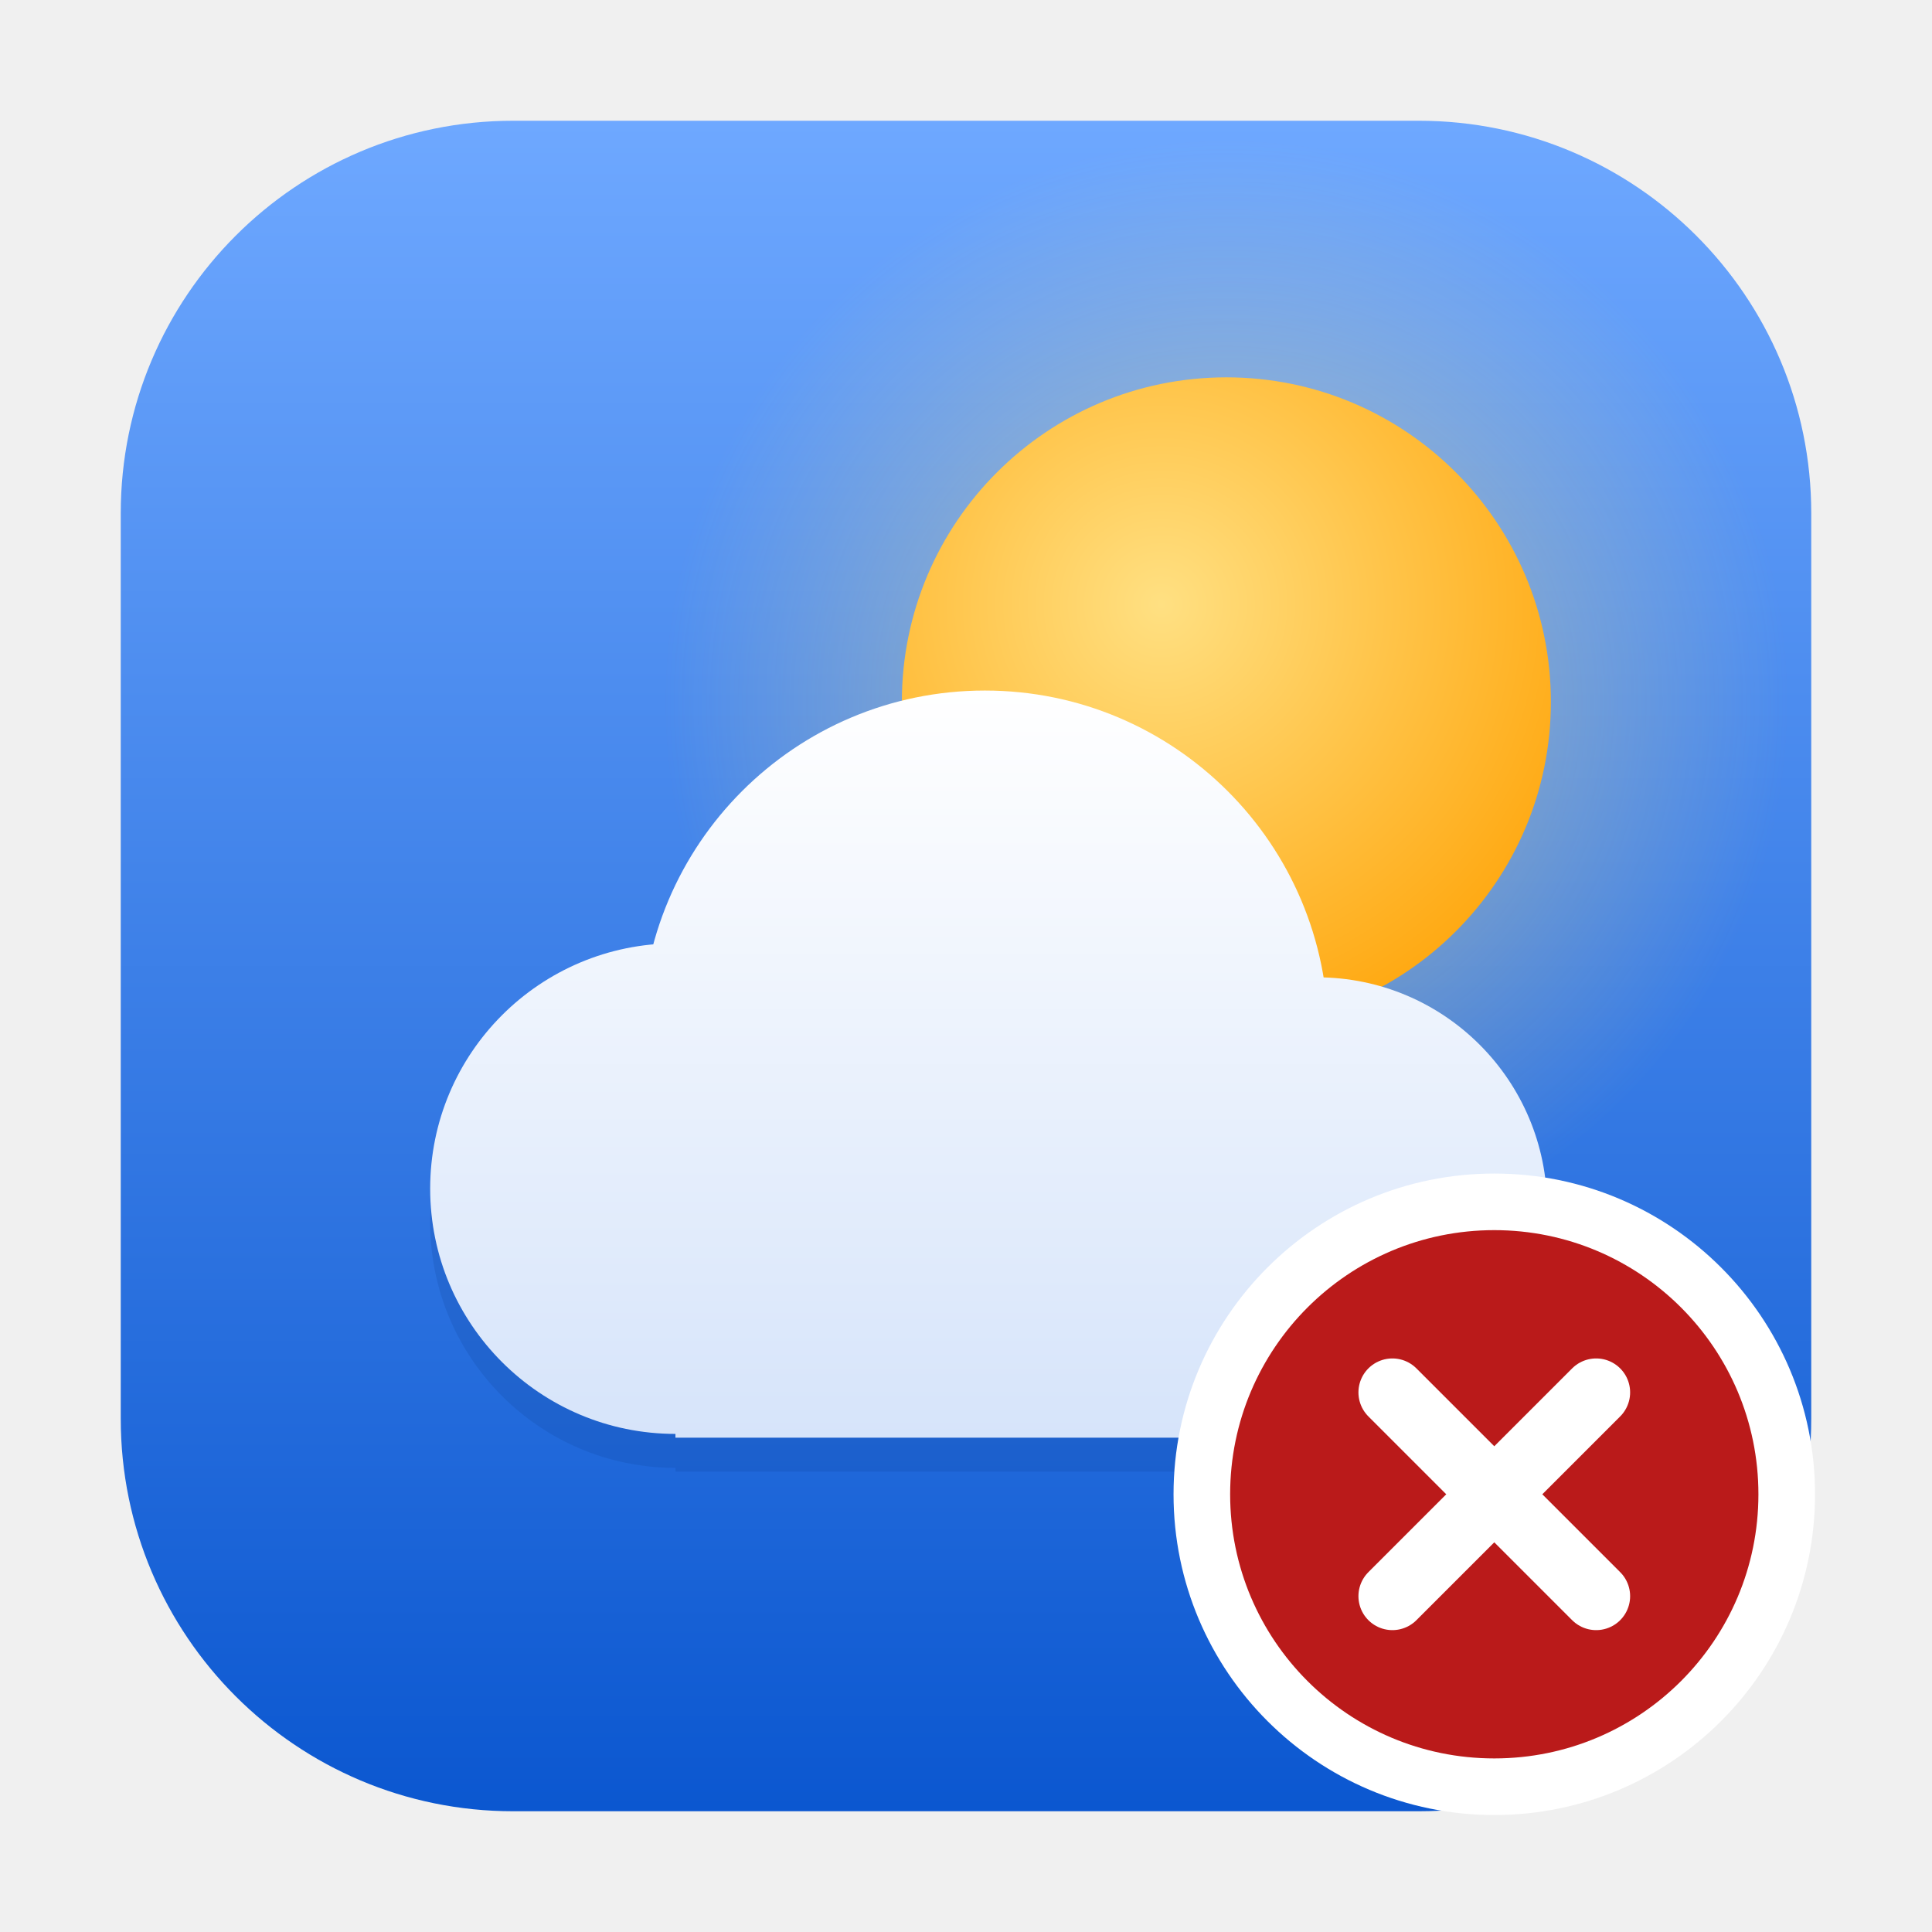
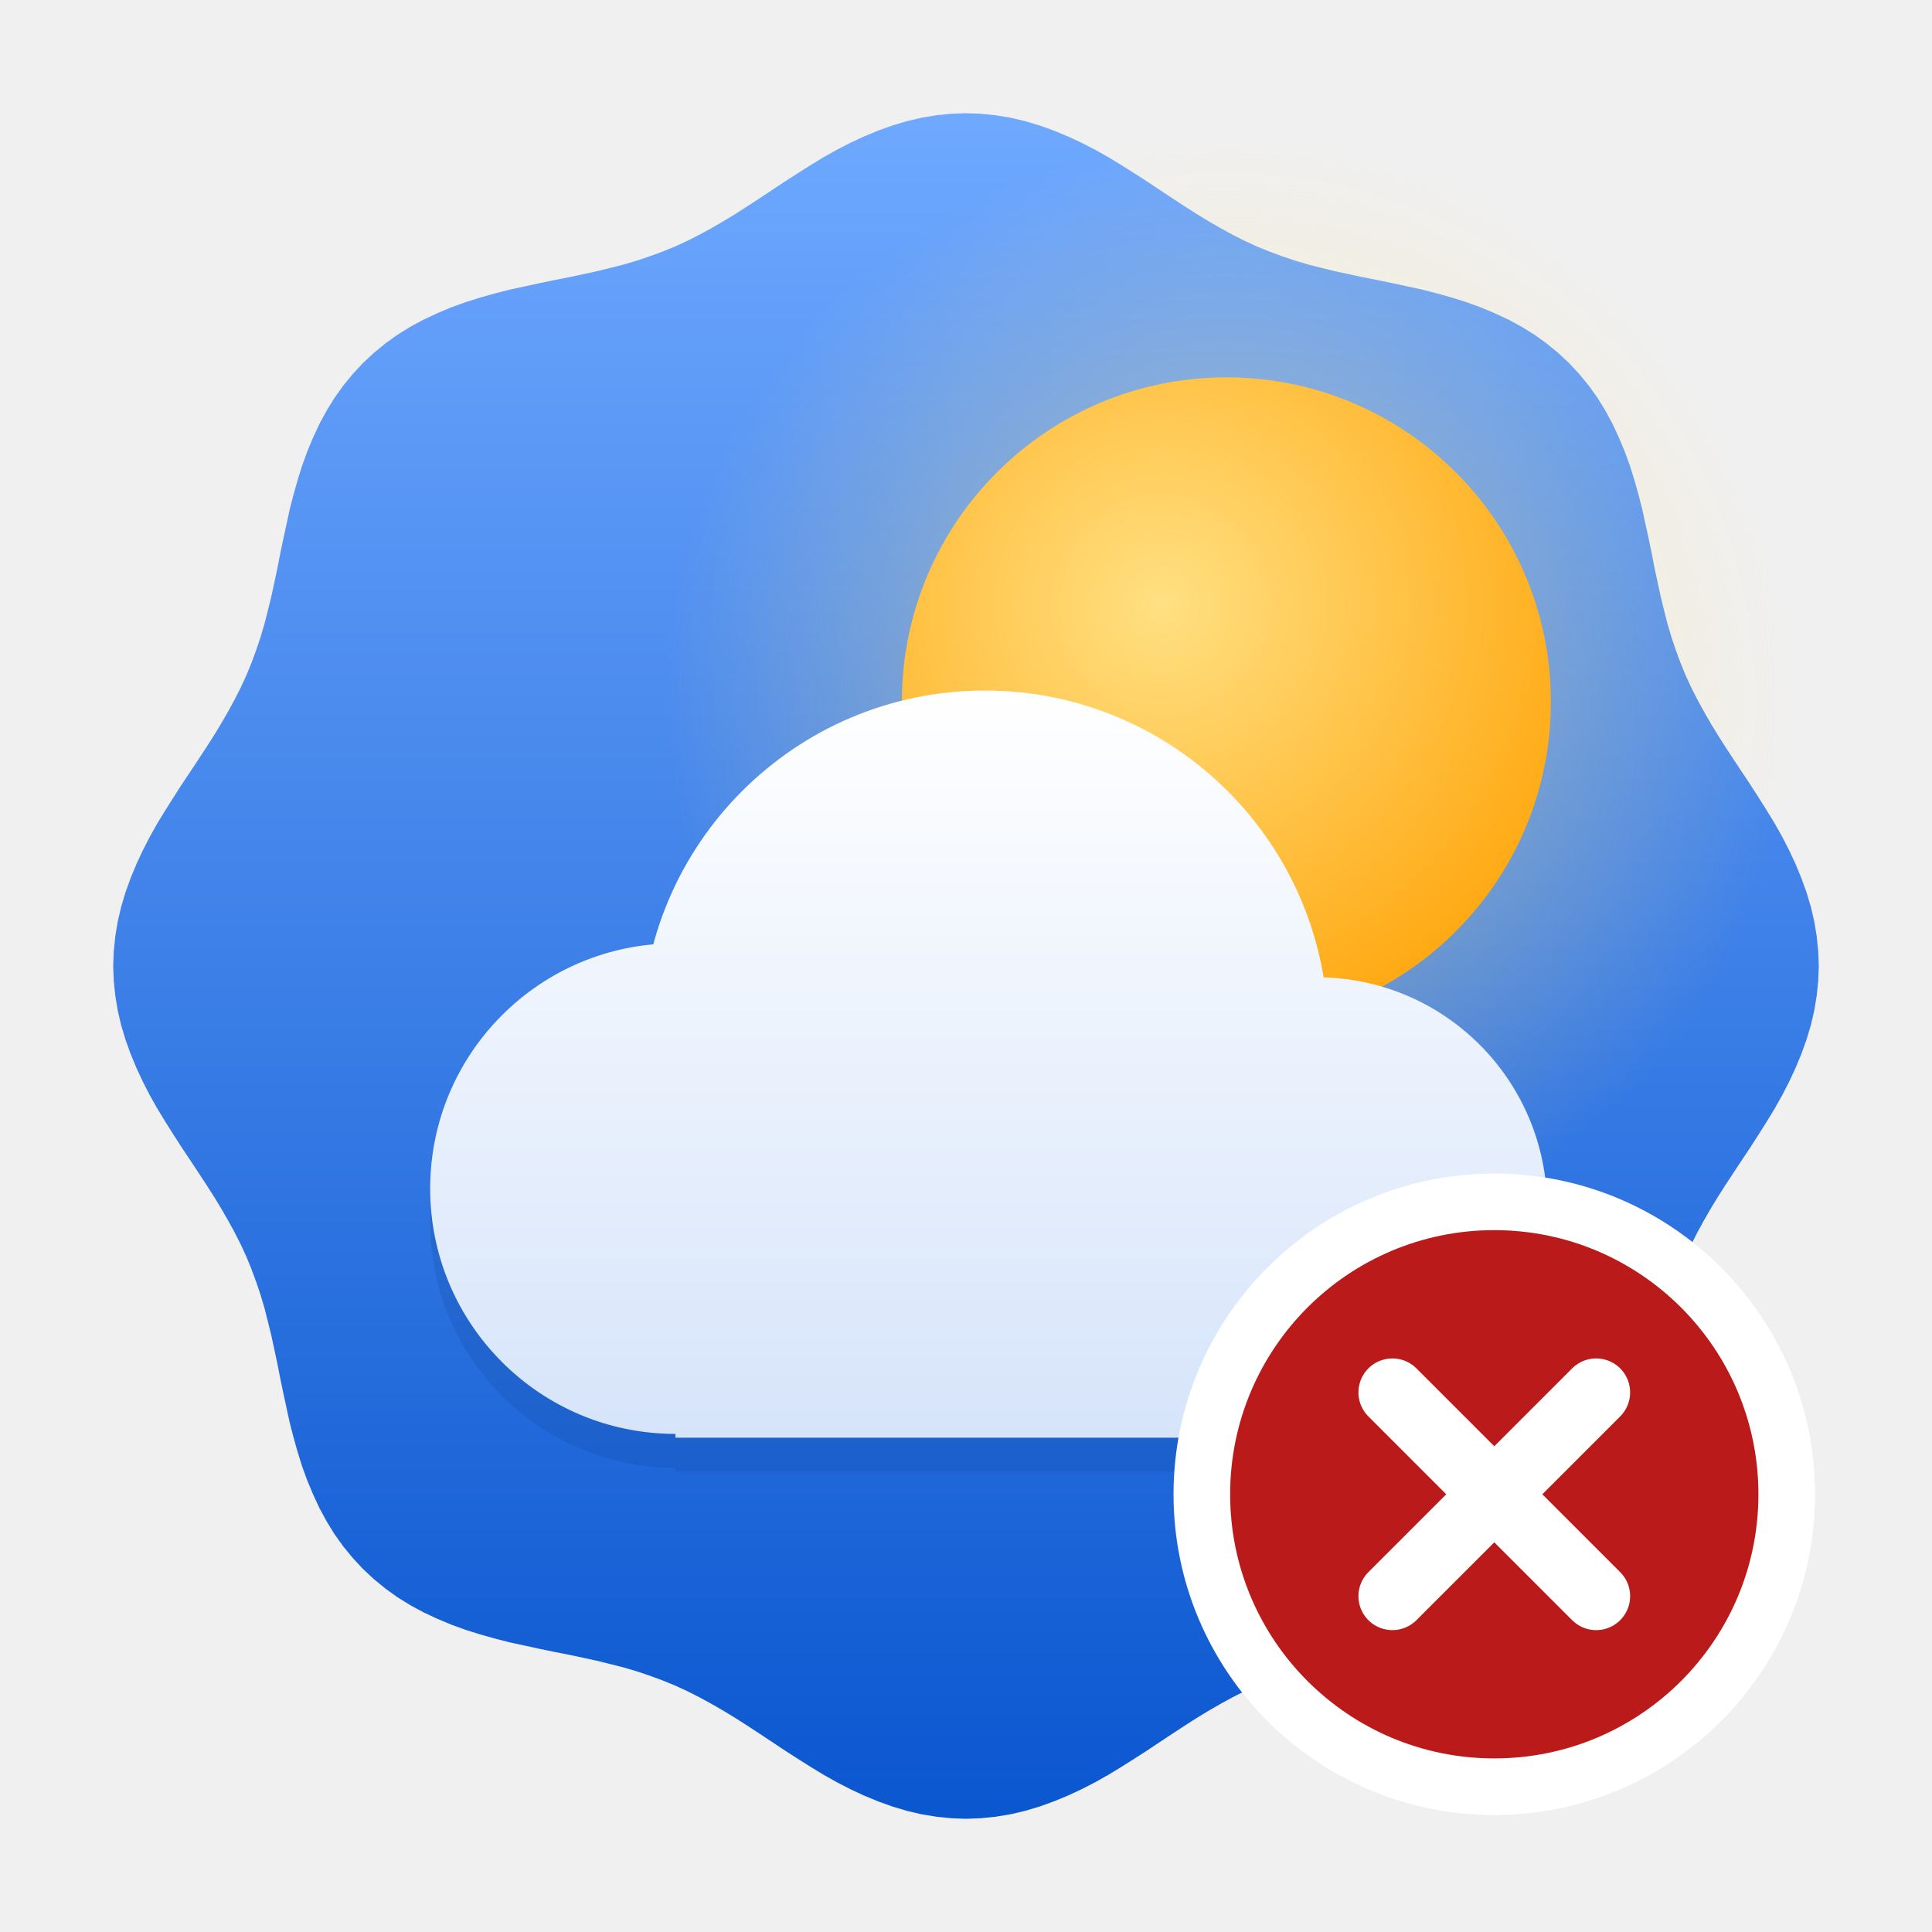
<svg xmlns="http://www.w3.org/2000/svg" viewBox="0 0 1024 1024">
  <defs>
    <linearGradient id="bg" x1="0" y1="0" x2="0" y2="1">
      <stop offset="0" stop-color="#6EA8FF" />
      <stop offset="1" stop-color="#0B57D0" />
    </linearGradient>
    <radialGradient id="sun" cx=".4" cy=".35" r=".8">
      <stop offset="0" stop-color="#FFE082" />
      <stop offset="1" stop-color="#FFA000" />
    </radialGradient>
    <radialGradient id="glow" cx=".5" cy=".5" r=".5">
      <stop offset="0" stop-color="#FFE082" stop-opacity=".55" />
      <stop offset="1" stop-color="#FFE082" stop-opacity="0" />
    </radialGradient>
    <linearGradient id="cl" gradientUnits="userSpaceOnUse" x1="0" y1="366" x2="0" y2="762">
      <stop offset="0" stop-color="#FFFFFF" />
      <stop offset="1" stop-color="#D6E4FA" />
    </linearGradient>
  </defs>
-   <rect x="64" y="64" width="896" height="896" rx="208" fill="url(#bg)" />
+   <path d="M964.0 512.0 L963.7 519.9 L962.9 527.7 L961.6 535.6 L959.8 543.3 L957.5 551.0 L954.8 558.5 L951.7 566.0 L948.3 573.3 L944.6 580.5 L940.6 587.6 L936.4 594.5 L932.1 601.3 L927.8 608.0 L923.4 614.6 L919.1 621.1 L914.9 627.5 L910.8 633.9 L906.9 640.3 L903.2 646.7 L899.7 653.1 L896.4 659.6 L893.4 666.1 L890.7 672.7 L888.2 679.5 L885.9 686.3 L883.8 693.4 L882.0 700.5 L880.2 707.8 L878.6 715.2 L877.0 722.7 L875.5 730.4 L873.9 738.1 L872.2 745.9 L870.5 753.8 L868.5 761.6 L866.3 769.4 L863.9 777.1 L861.1 784.8 L858.0 792.2 L854.6 799.5 L850.8 806.5 L846.6 813.3 L842.0 819.7 L837.0 825.8 L831.6 831.6 L825.8 837.0 L819.7 842.0 L813.3 846.6 L806.5 850.8 L799.5 854.6 L792.2 858.0 L784.8 861.1 L777.1 863.9 L769.4 866.3 L761.6 868.5 L753.8 870.5 L745.9 872.2 L738.1 873.9 L730.4 875.5 L722.7 877.0 L715.2 878.6 L707.8 880.2 L700.5 882.0 L693.4 883.8 L686.3 885.9 L679.5 888.2 L672.7 890.7 L666.1 893.4 L659.6 896.4 L653.1 899.7 L646.7 903.2 L640.3 906.9 L633.9 910.8 L627.5 914.9 L621.1 919.1 L614.6 923.4 L608.0 927.8 L601.3 932.1 L594.5 936.4 L587.6 940.6 L580.5 944.6 L573.3 948.3 L566.0 951.7 L558.5 954.8 L551.0 957.5 L543.3 959.8 L535.6 961.6 L527.7 962.9 L519.9 963.7 L512.0 964.0 L504.1 963.7 L496.3 962.9 L488.4 961.6 L480.7 959.8 L473.0 957.5 L465.5 954.8 L458.0 951.7 L450.7 948.3 L443.5 944.6 L436.4 940.6 L429.5 936.4 L422.7 932.1 L416.0 927.8 L409.4 923.4 L402.9 919.1 L396.5 914.9 L390.1 910.8 L383.7 906.9 L377.3 903.2 L370.9 899.7 L364.4 896.4 L357.9 893.4 L351.3 890.7 L344.5 888.2 L337.7 885.9 L330.6 883.8 L323.5 882.0 L316.2 880.2 L308.8 878.6 L301.3 877.0 L293.6 875.5 L285.9 873.9 L278.1 872.2 L270.2 870.5 L262.4 868.5 L254.6 866.3 L246.9 863.9 L239.2 861.1 L231.8 858.0 L224.5 854.6 L217.5 850.8 L210.7 846.6 L204.3 842.0 L198.2 837.0 L192.4 831.6 L187.0 825.8 L182.0 819.7 L177.4 813.3 L173.2 806.5 L169.4 799.5 L166.0 792.2 L162.9 784.8 L160.1 777.1 L157.7 769.4 L155.5 761.6 L153.5 753.8 L151.8 745.9 L150.1 738.1 L148.5 730.4 L147.0 722.7 L145.4 715.2 L143.8 707.8 L142.0 700.5 L140.2 693.4 L138.1 686.3 L135.8 679.5 L133.3 672.7 L130.6 666.1 L127.6 659.6 L124.3 653.1 L120.8 646.7 L117.1 640.3 L113.2 633.9 L109.1 627.5 L104.9 621.1 L100.6 614.6 L96.2 608.0 L91.9 601.3 L87.6 594.5 L83.4 587.6 L79.4 580.5 L75.7 573.3 L72.3 566.0 L69.2 558.5 L66.5 551.0 L64.2 543.3 L62.4 535.6 L61.1 527.7 L60.3 519.9 L60.0 512.0 L60.3 504.1 L61.1 496.3 L62.4 488.4 L64.2 480.7 L66.5 473.0 L69.2 465.5 L72.3 458.0 L75.7 450.7 L79.4 443.5 L83.4 436.4 L87.6 429.5 L91.9 422.7 L96.2 416.0 L100.6 409.4 L104.9 402.9 L109.1 396.5 L113.2 390.1 L117.1 383.7 L120.8 377.3 L124.3 370.9 L127.6 364.4 L130.6 357.9 L133.3 351.3 L135.8 344.5 L138.1 337.7 L140.2 330.6 L142.0 323.5 L143.8 316.2 L145.4 308.8 L147.0 301.3 L148.5 293.6 L150.1 285.9 L151.8 278.1 L153.5 270.2 L155.5 262.4 L157.7 254.6 L160.1 246.9 L162.9 239.2 L166.0 231.8 L169.4 224.5 L173.2 217.5 L177.4 210.7 L182.0 204.3 L187.0 198.2 L192.4 192.4 L198.2 187.0 L204.3 182.0 L210.7 177.4 L217.5 173.2 L224.5 169.4 L231.8 166.0 L239.2 162.9 L246.9 160.1 L254.6 157.7 L262.4 155.5 L270.2 153.5 L278.1 151.8 L285.9 150.1 L293.6 148.5 L301.3 147.0 L308.8 145.4 L316.2 143.8 L323.5 142.0 L330.6 140.2 L337.7 138.1 L344.5 135.8 L351.3 133.3 L357.9 130.6 L364.4 127.6 L370.9 124.3 L377.3 120.8 L383.7 117.1 L390.1 113.2 L396.5 109.1 L402.9 104.9 L409.4 100.6 L416.0 96.2 L422.7 91.9 L429.5 87.6 L436.4 83.4 L443.5 79.4 L450.7 75.7 L458.0 72.3 L465.5 69.2 L473.0 66.5 L480.7 64.2 L488.4 62.4 L496.3 61.1 L504.1 60.3 L512.0 60.0 L519.9 60.3 L527.7 61.1 L535.6 62.4 L543.3 64.2 L551.0 66.5 L558.5 69.2 L566.0 72.3 L573.3 75.7 L580.5 79.4 L587.6 83.4 L594.5 87.6 L601.3 91.9 L608.0 96.2 L614.6 100.6 L621.1 104.9 L627.5 109.1 L633.9 113.2 L640.3 117.1 L646.7 120.8 L653.1 124.3 L659.6 127.6 L666.1 130.6 L672.7 133.3 L679.5 135.8 L686.3 138.1 L693.4 140.2 L700.5 142.0 L707.8 143.8 L715.2 145.4 L722.7 147.0 L730.4 148.5 L738.1 150.1 L745.9 151.8 L753.8 153.5 L761.6 155.5 L769.4 157.7 L777.1 160.1 L784.8 162.9 L792.2 166.0 L799.5 169.4 L806.5 173.2 L813.3 177.4 L819.7 182.0 L825.8 187.0 L831.6 192.4 L837.0 198.2 L842.0 204.3 L846.6 210.7 L850.8 217.5 L854.6 224.5 L858.0 231.8 L861.1 239.2 L863.9 246.9 L866.3 254.6 L868.5 262.4 L870.5 270.2 L872.2 278.1 L873.9 285.9 L875.5 293.6 L877.0 301.3 L878.6 308.8 L880.2 316.2 L882.0 323.5 L883.8 330.6 L885.9 337.7 L888.2 344.5 L890.7 351.3 L893.4 357.9 L896.4 364.4 L899.7 370.9 L903.2 377.3 L906.9 383.7 L910.8 390.1 L914.9 396.5 L919.1 402.9 L923.4 409.4 L927.8 416.0 L932.1 422.7 L936.4 429.5 L940.6 436.4 L944.6 443.5 L948.3 450.7 L951.7 458.0 L954.8 465.5 L957.5 473.0 L959.8 480.7 L961.6 488.4 L962.9 496.3 L963.7 504.1Z" fill="url(#bg)" />
  <circle cx="650" cy="372" r="300" fill="url(#glow)" />
  <circle cx="650" cy="372" r="172" fill="url(#sun)" />
  <g fill="#0B3D91" opacity=".18" transform="translate(-34 18)">
    <circle cx="392" cy="630" r="130" />
    <circle cx="556" cy="548" r="182" />
    <circle cx="732" cy="640" r="122" />
    <rect x="392" y="630" width="340" height="132" />
  </g>
  <g fill="url(#cl)" transform="translate(-34 0)">
    <circle cx="392" cy="630" r="130" />
    <circle cx="556" cy="548" r="182" />
    <circle cx="732" cy="640" r="122" />
    <rect x="392" y="630" width="340" height="132" />
  </g>
  <circle cx="792" cy="792" r="170" fill="#FFFFFF" />
  <circle cx="792" cy="792" r="140" fill="#BA1A1A" />
  <path d="M738 738l108 108M846 738l-108 108" fill="none" stroke="#fff" stroke-width="36" stroke-linecap="round" />
</svg>
